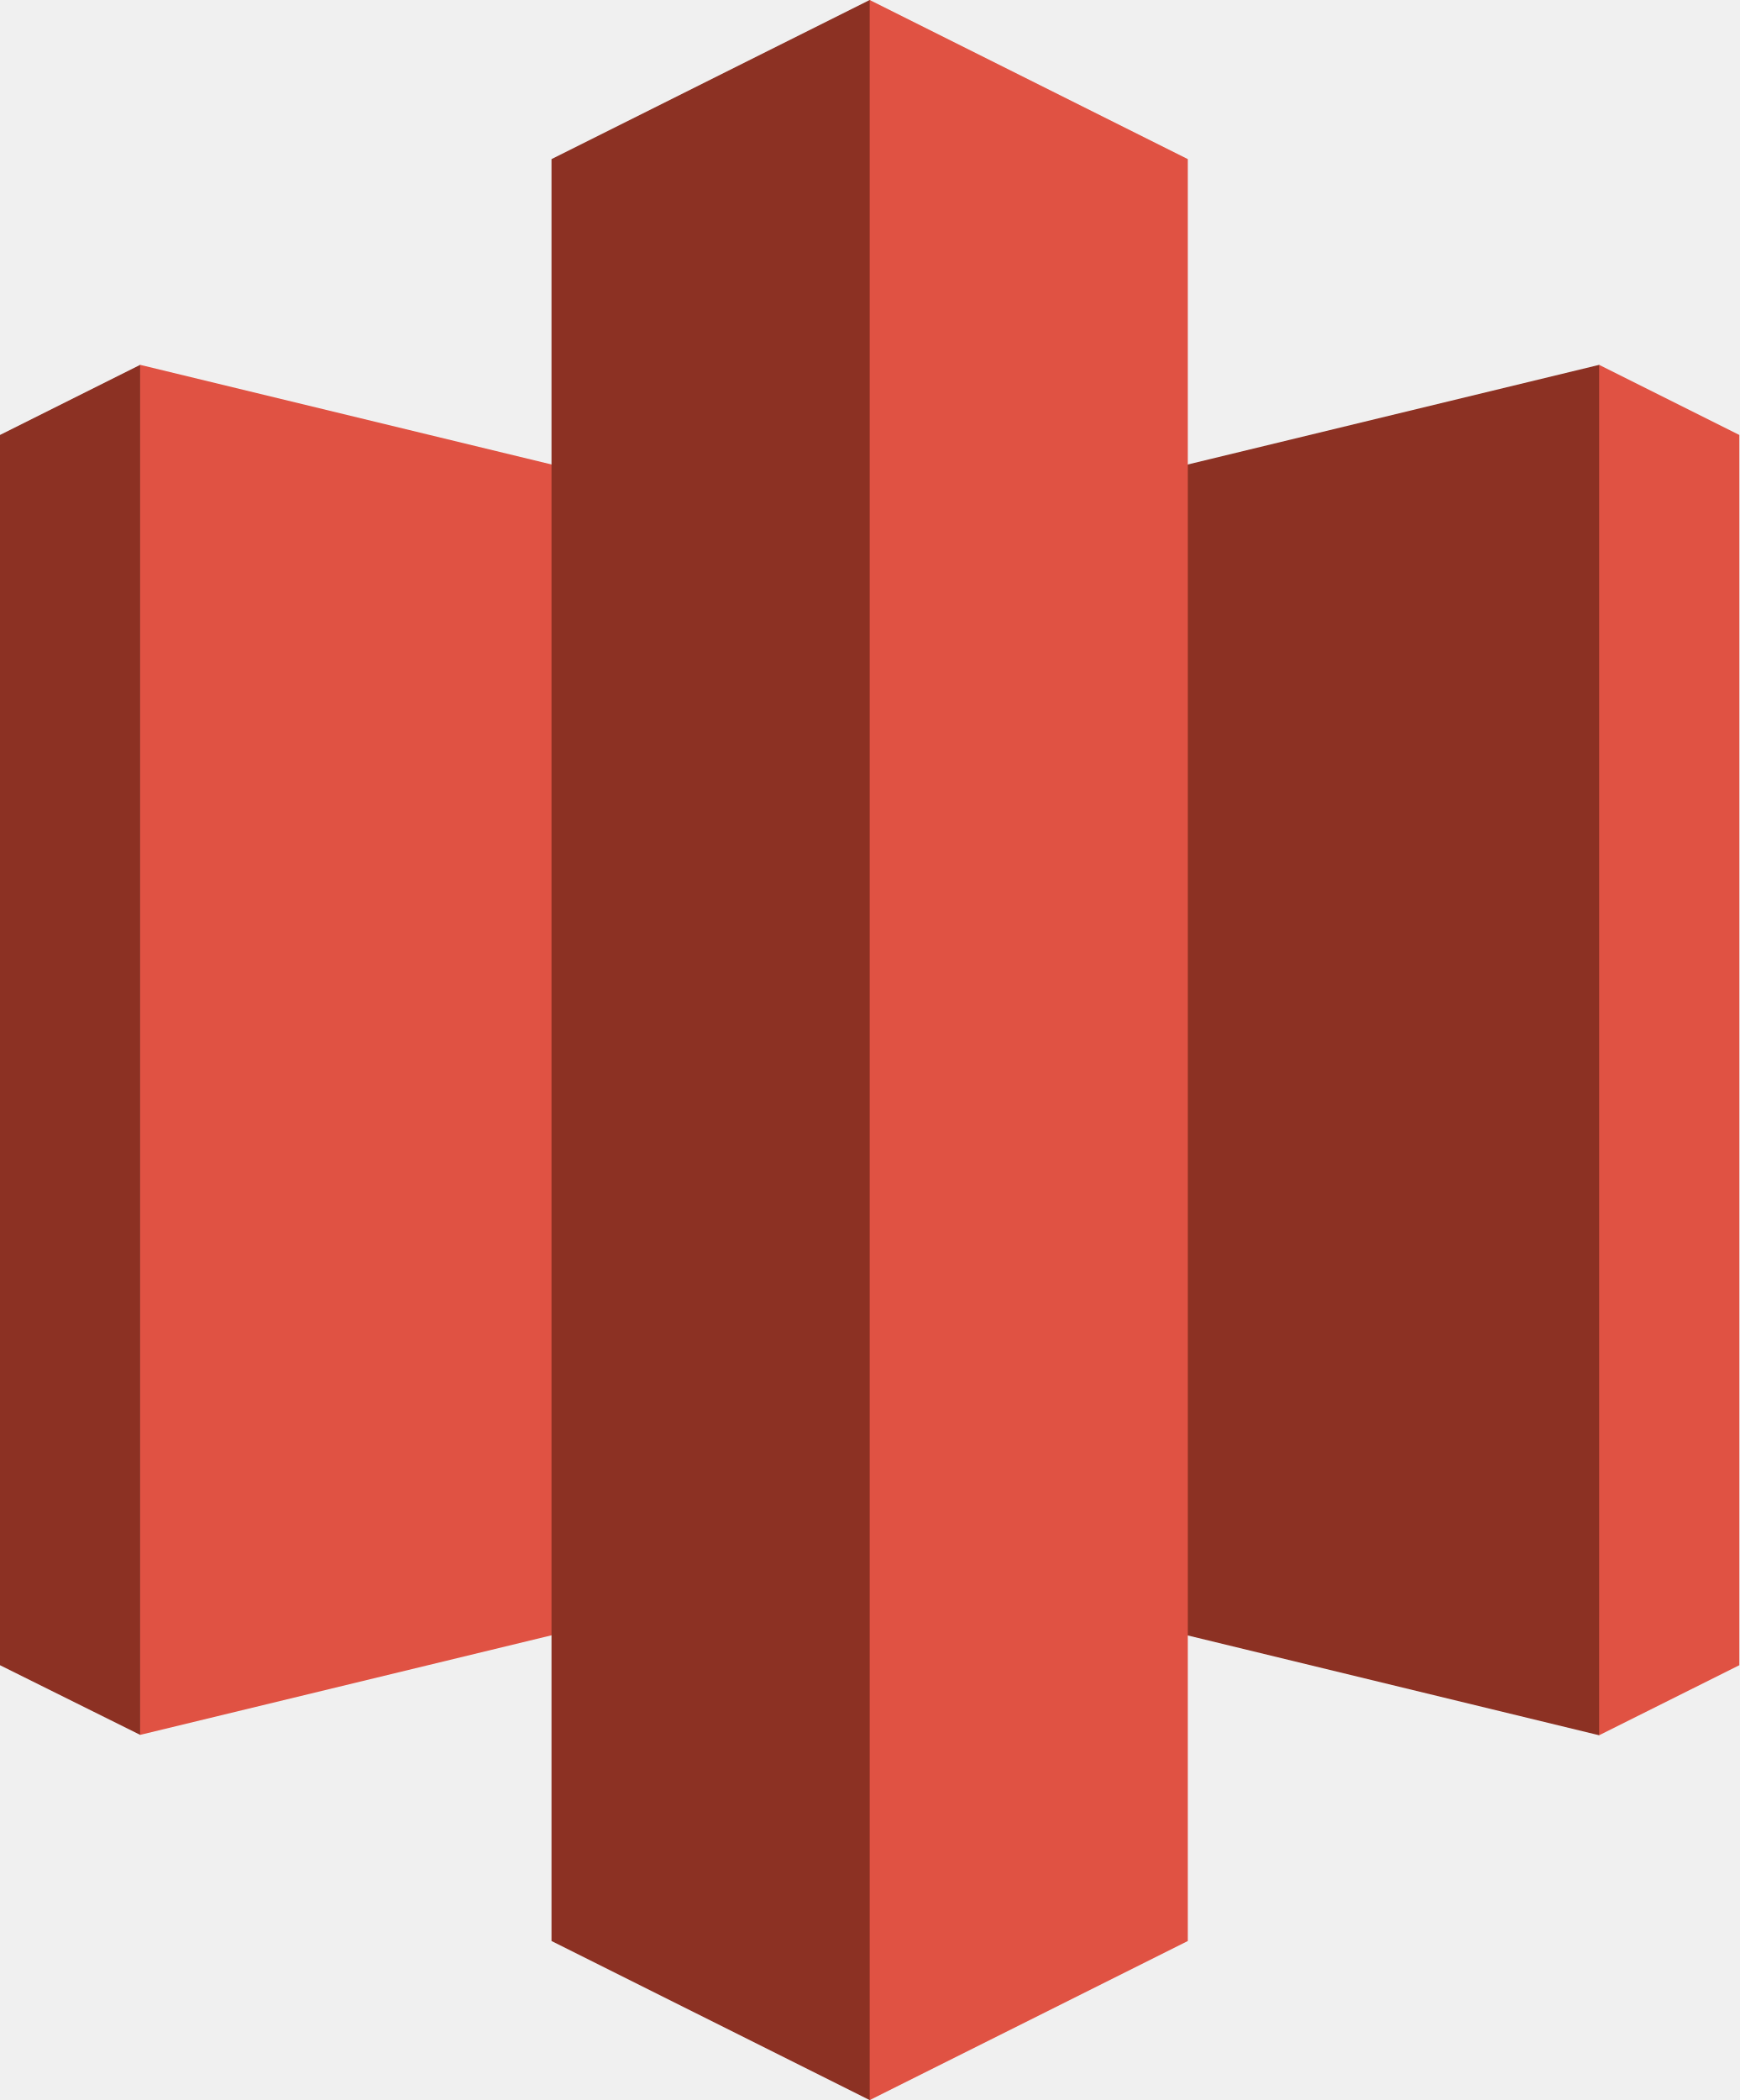
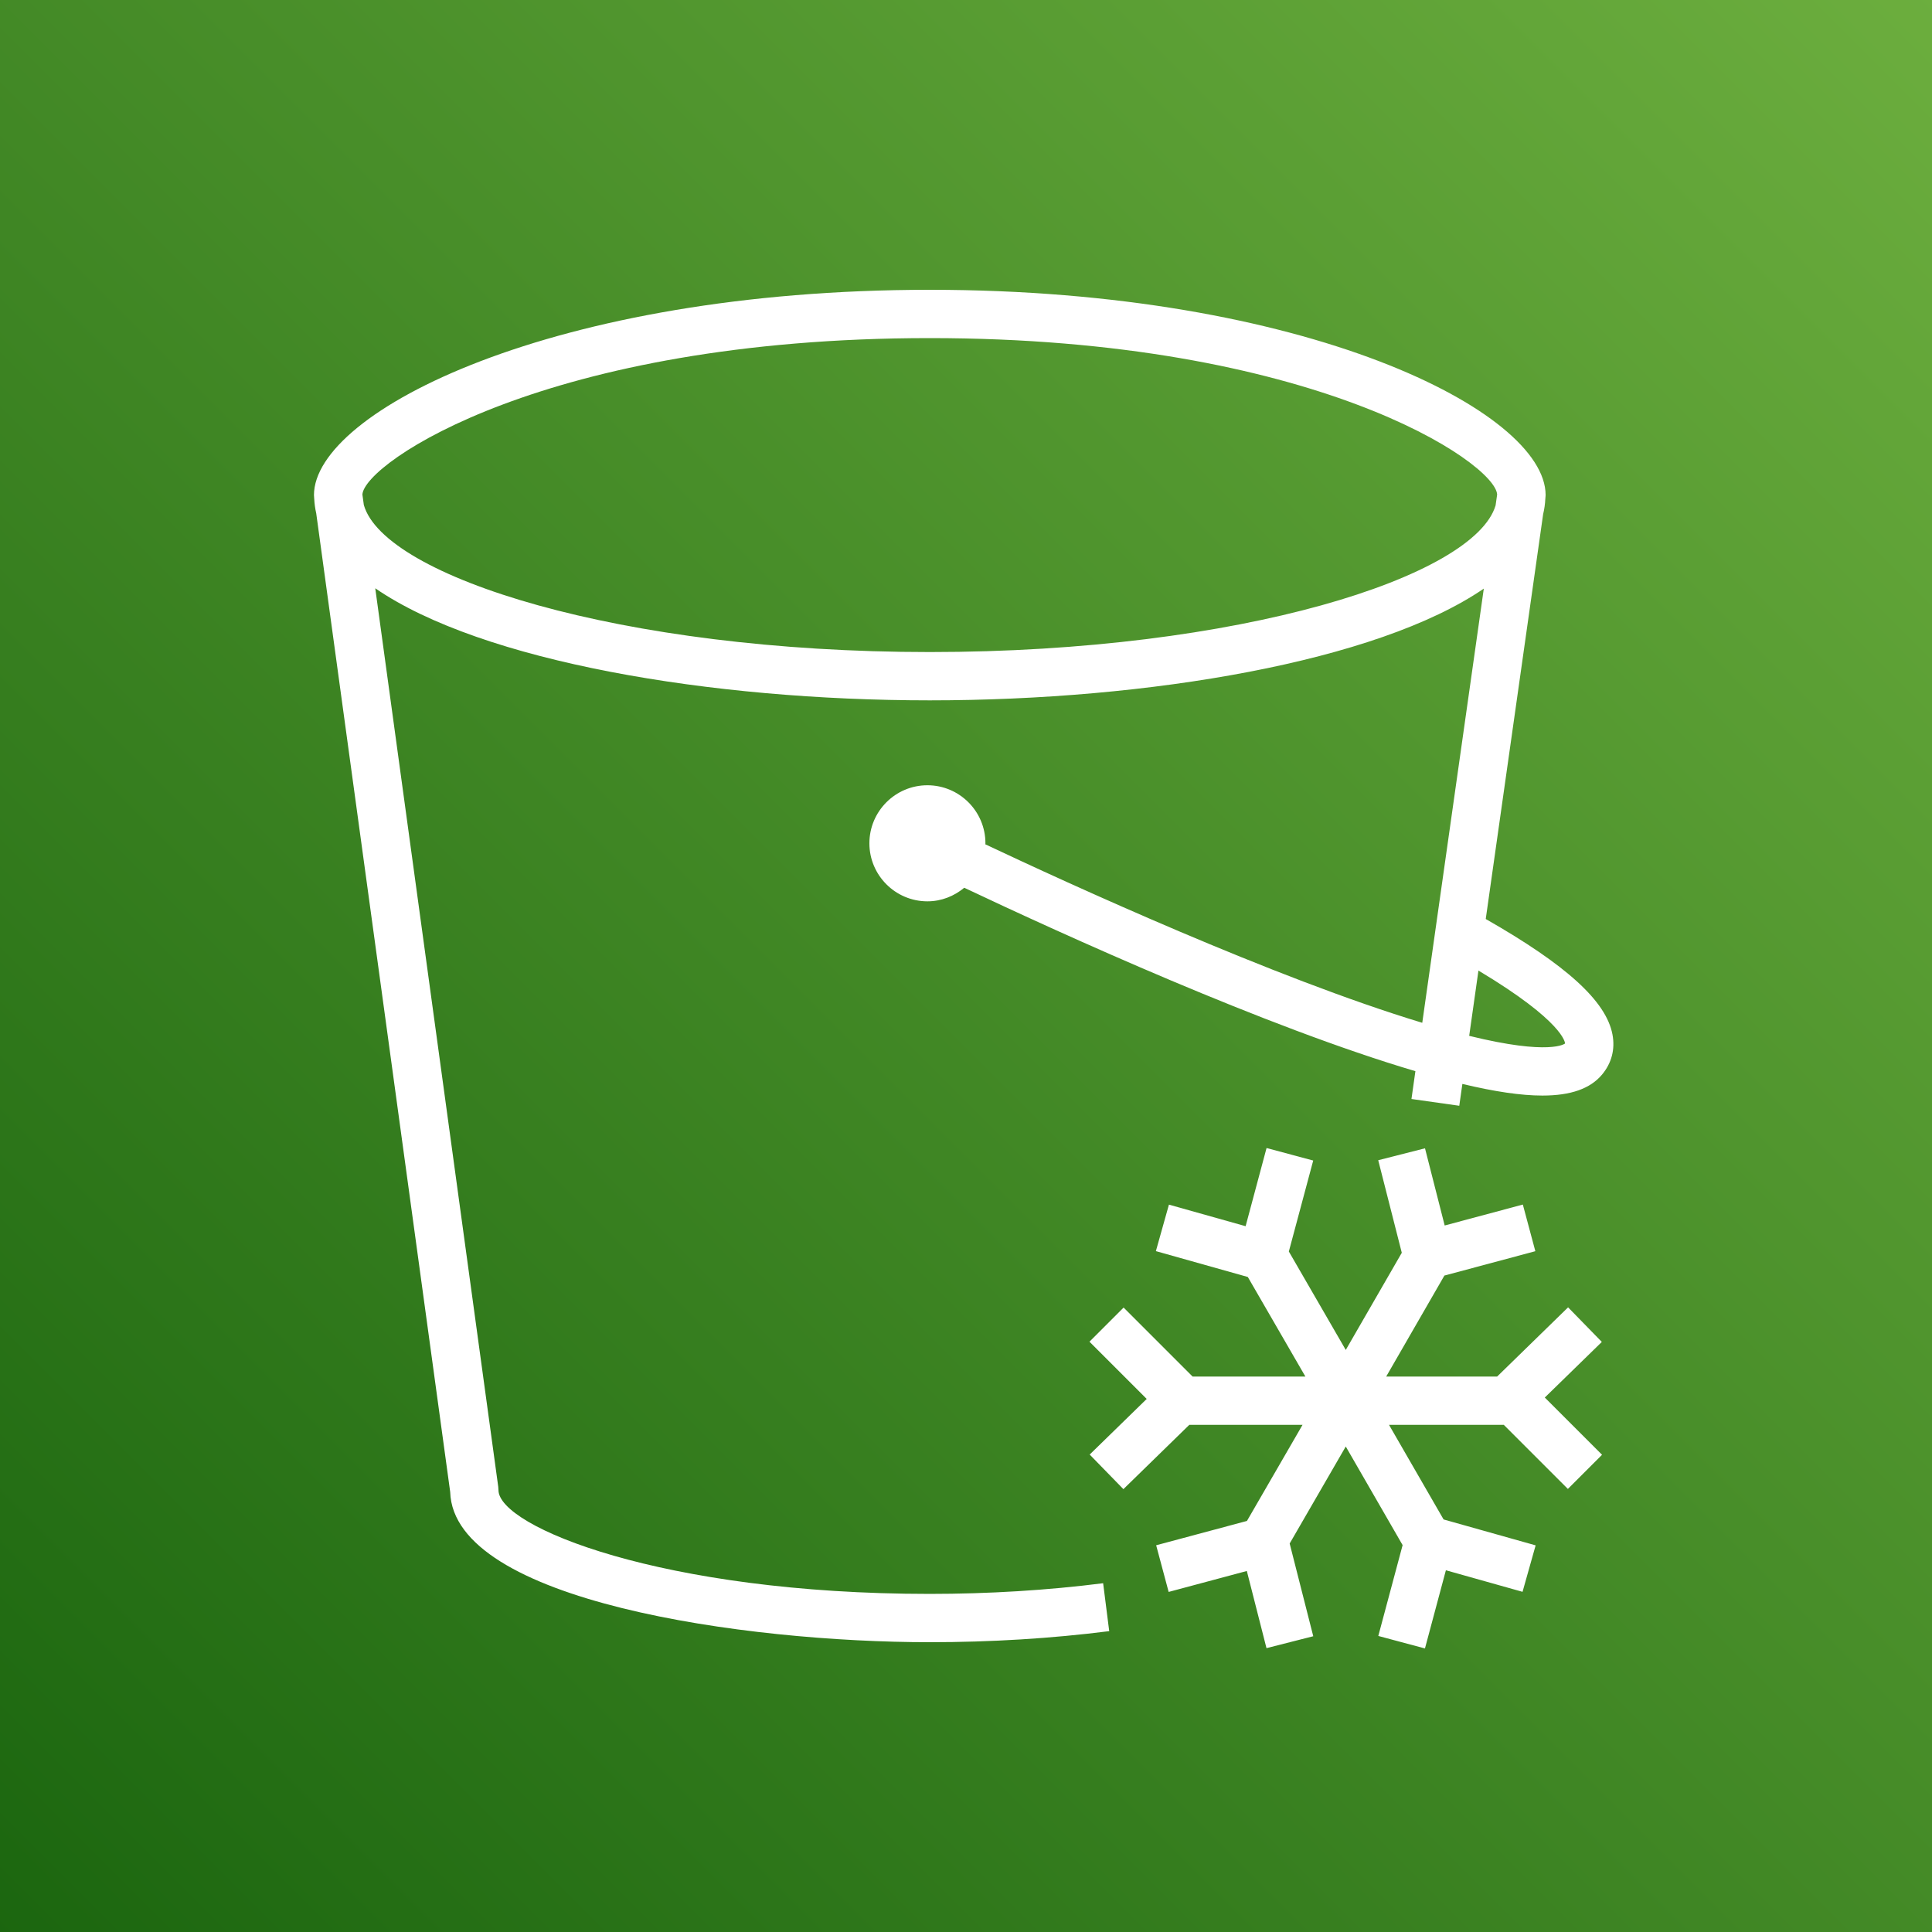
- <svg xmlns="http://www.w3.org/2000/svg" width="256" height="309" preserveAspectRatio="xMidYMid">
-   <path d="M128.004 229.29l107.363 26.04.089-.174.017-201.297-.097-.173-107.372 25.996V229.29" fill="#8C3123" />
-   <path d="M235.367 53.686L256 64v181.024l-20.633 10.306V53.686M128.004 229.29L20.633 255.274l-.024-.055-.006-201.488.03-.045 107.371 25.996V229.29" fill="#E05243" />
-   <path d="M20.633 53.686L0 64v181.024l20.633 10.25V53.686M128.004 309.015l.445-.56L128.086.074 128.004 0 81.173 23.413v262.193l46.831 23.409" fill="#8C3123" />
-   <path d="M128.004 309.015V0l46.823 23.413v262.193l-46.823 23.409" fill="#E05243" />
+ <svg xmlns="http://www.w3.org/2000/svg" width="256" height="256" preserveAspectRatio="xMidYMid">
+   <defs>
+     <linearGradient x1="0%" y1="100%" x2="100%" y2="0%" id="a">
+       <stop stop-color="#1B660F" offset="0%" />
+       <stop stop-color="#6CAE3E" offset="100%" />
+     </linearGradient>
+   </defs>
+   <path fill="url(#a)" d="M0 0h256v256H0z" />
+   <path d="M48.212 66.919C50.91 76.375 82.075 86.4 123.202 86.4c41.055 0 72.185-9.99 74.972-19.433l.205-1.44C198.145 61.312 173.966 44.8 123.2 44.8c-50.774 0-74.947 16.516-75.18 20.73l.191 1.389zm147.69 61.686l-1.226 8.65c10.752 2.646 12.682 1.03 12.701 1.014.003-.077-.144-2.883-11.475-9.664zm-49.731 81.18l.806 6.35c-7.67.973-15.677 1.465-23.795 1.465-24.426 0-63.1-5.41-63.53-19.913L41.9 68.01c-.144-.624-.23-1.26-.263-1.907l-.01-.067h.004c-.006-.148-.029-.288-.029-.436 0-11.09 31.786-27.2 81.6-27.2 49.811 0 81.6 16.11 81.6 27.2 0 .15-.029.298-.035.448h.003l-.006.032a10.74 10.74 0 01-.291 2.055l-7.604 53.638c10.71 6.112 15.965 10.887 16.794 15.315.365 1.956-.118 3.79-1.392 5.31-1.555 1.849-4.115 2.77-7.898 2.77-2.819 0-6.332-.521-10.601-1.542l-.41 2.893-6.336-.896.522-3.687c-19.728-5.827-46.79-18.156-59.78-24.304-1.334 1.108-3.02 1.799-4.883 1.799-4.236 0-7.686-3.45-7.686-7.69s3.45-7.69 7.686-7.69c4.24 0 7.69 3.45 7.69 7.69 0 .045-.013.09-.013.135 11.04 5.212 38.314 17.728 57.895 23.65l8.156-57.532c-14.14 9.683-44.435 14.806-73.41 14.806-29.028 0-59.37-5.139-73.48-14.85L66.02 197.007c.02.144.03.292.03.436 0 4.85 21.692 13.756 57.132 13.756 7.85 0 15.587-.476 22.989-1.414zm58.521-24.604l7.588 7.584-4.528 4.525-8.49-8.49h-15.21l7.23 12.535 12.198 3.433-1.735 6.157-10.157-2.857-2.774 10.361-6.182-1.657 3.222-12.036-7.533-13.065-7.433 12.854 3.126 12.285-6.198 1.578-2.605-10.224-10.359 2.774-1.654-6.182 12.029-3.223 7.366-12.733h-15.005l-8.732 8.519-4.468-4.583 7.556-7.37-7.584-7.583 4.524-4.525 9.14 9.142h14.947l-7.629-13.193-12.182-3.427 1.73-6.16 10.16 2.857 2.775-10.358 6.183 1.657-3.23 12.055 7.543 13.043L185.745 166l-3.123-12.265 6.198-1.578 2.608 10.227 10.356-2.774 1.657 6.18-12.05 3.228-7.713 13.382h14.7l9.402-9.17 4.47 4.582-7.558 7.37z" fill="#FFF" />
</svg>
